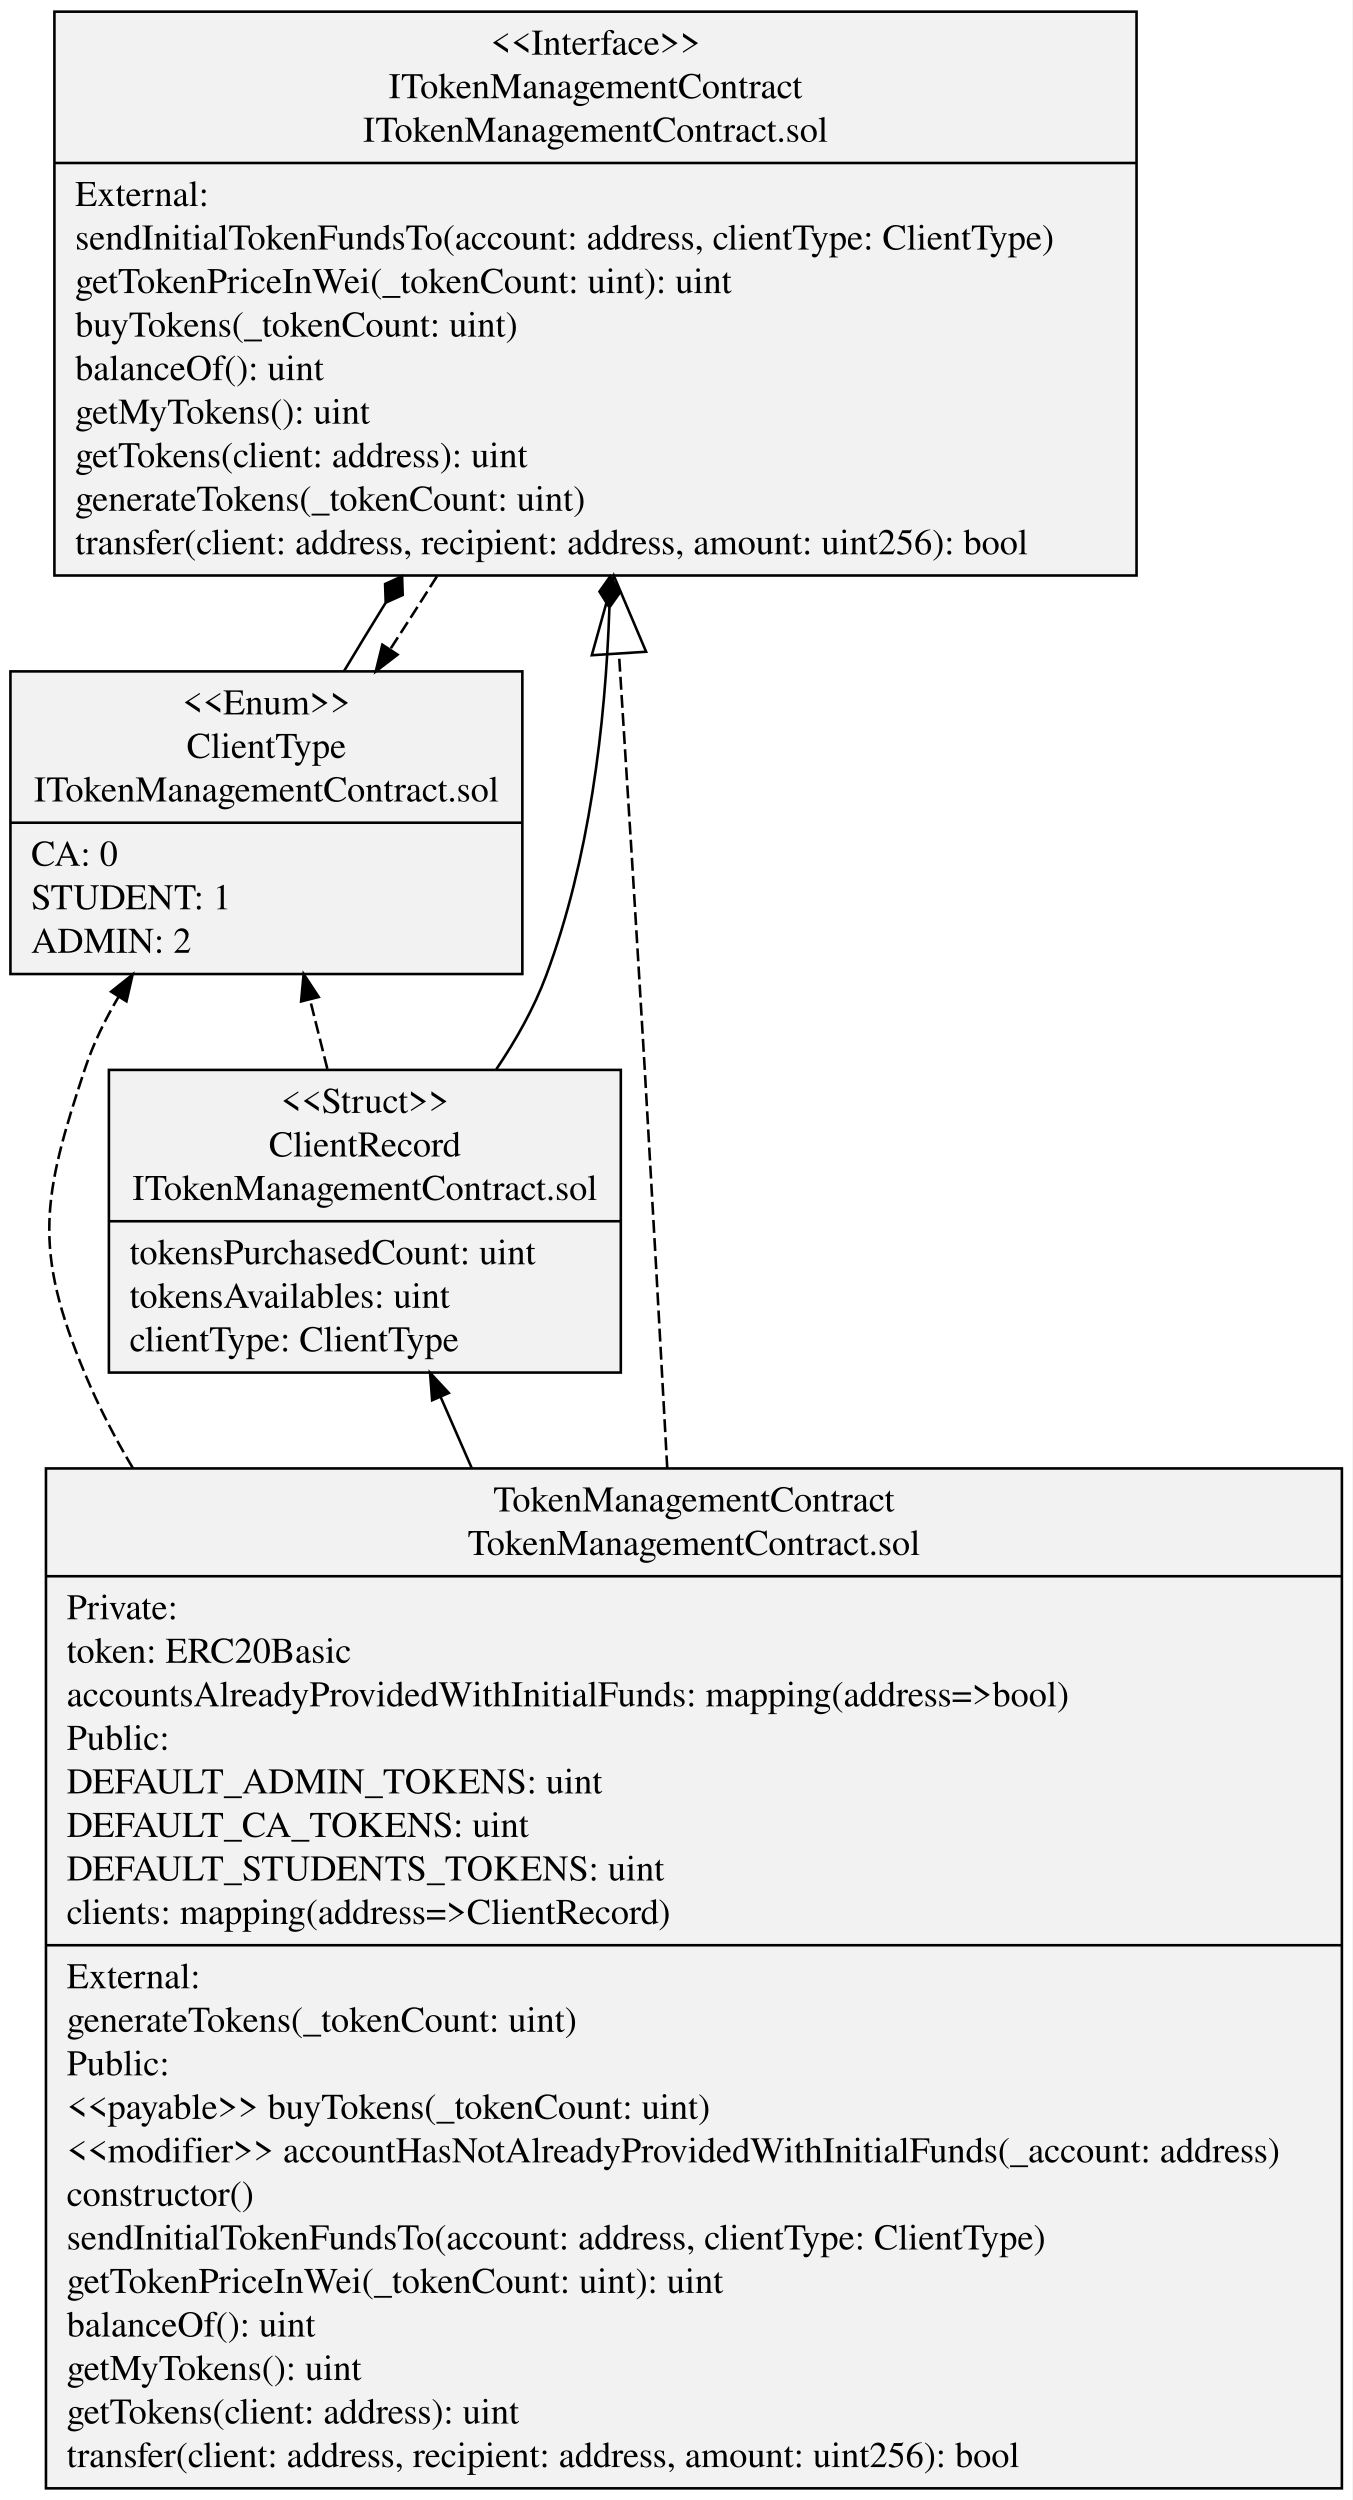
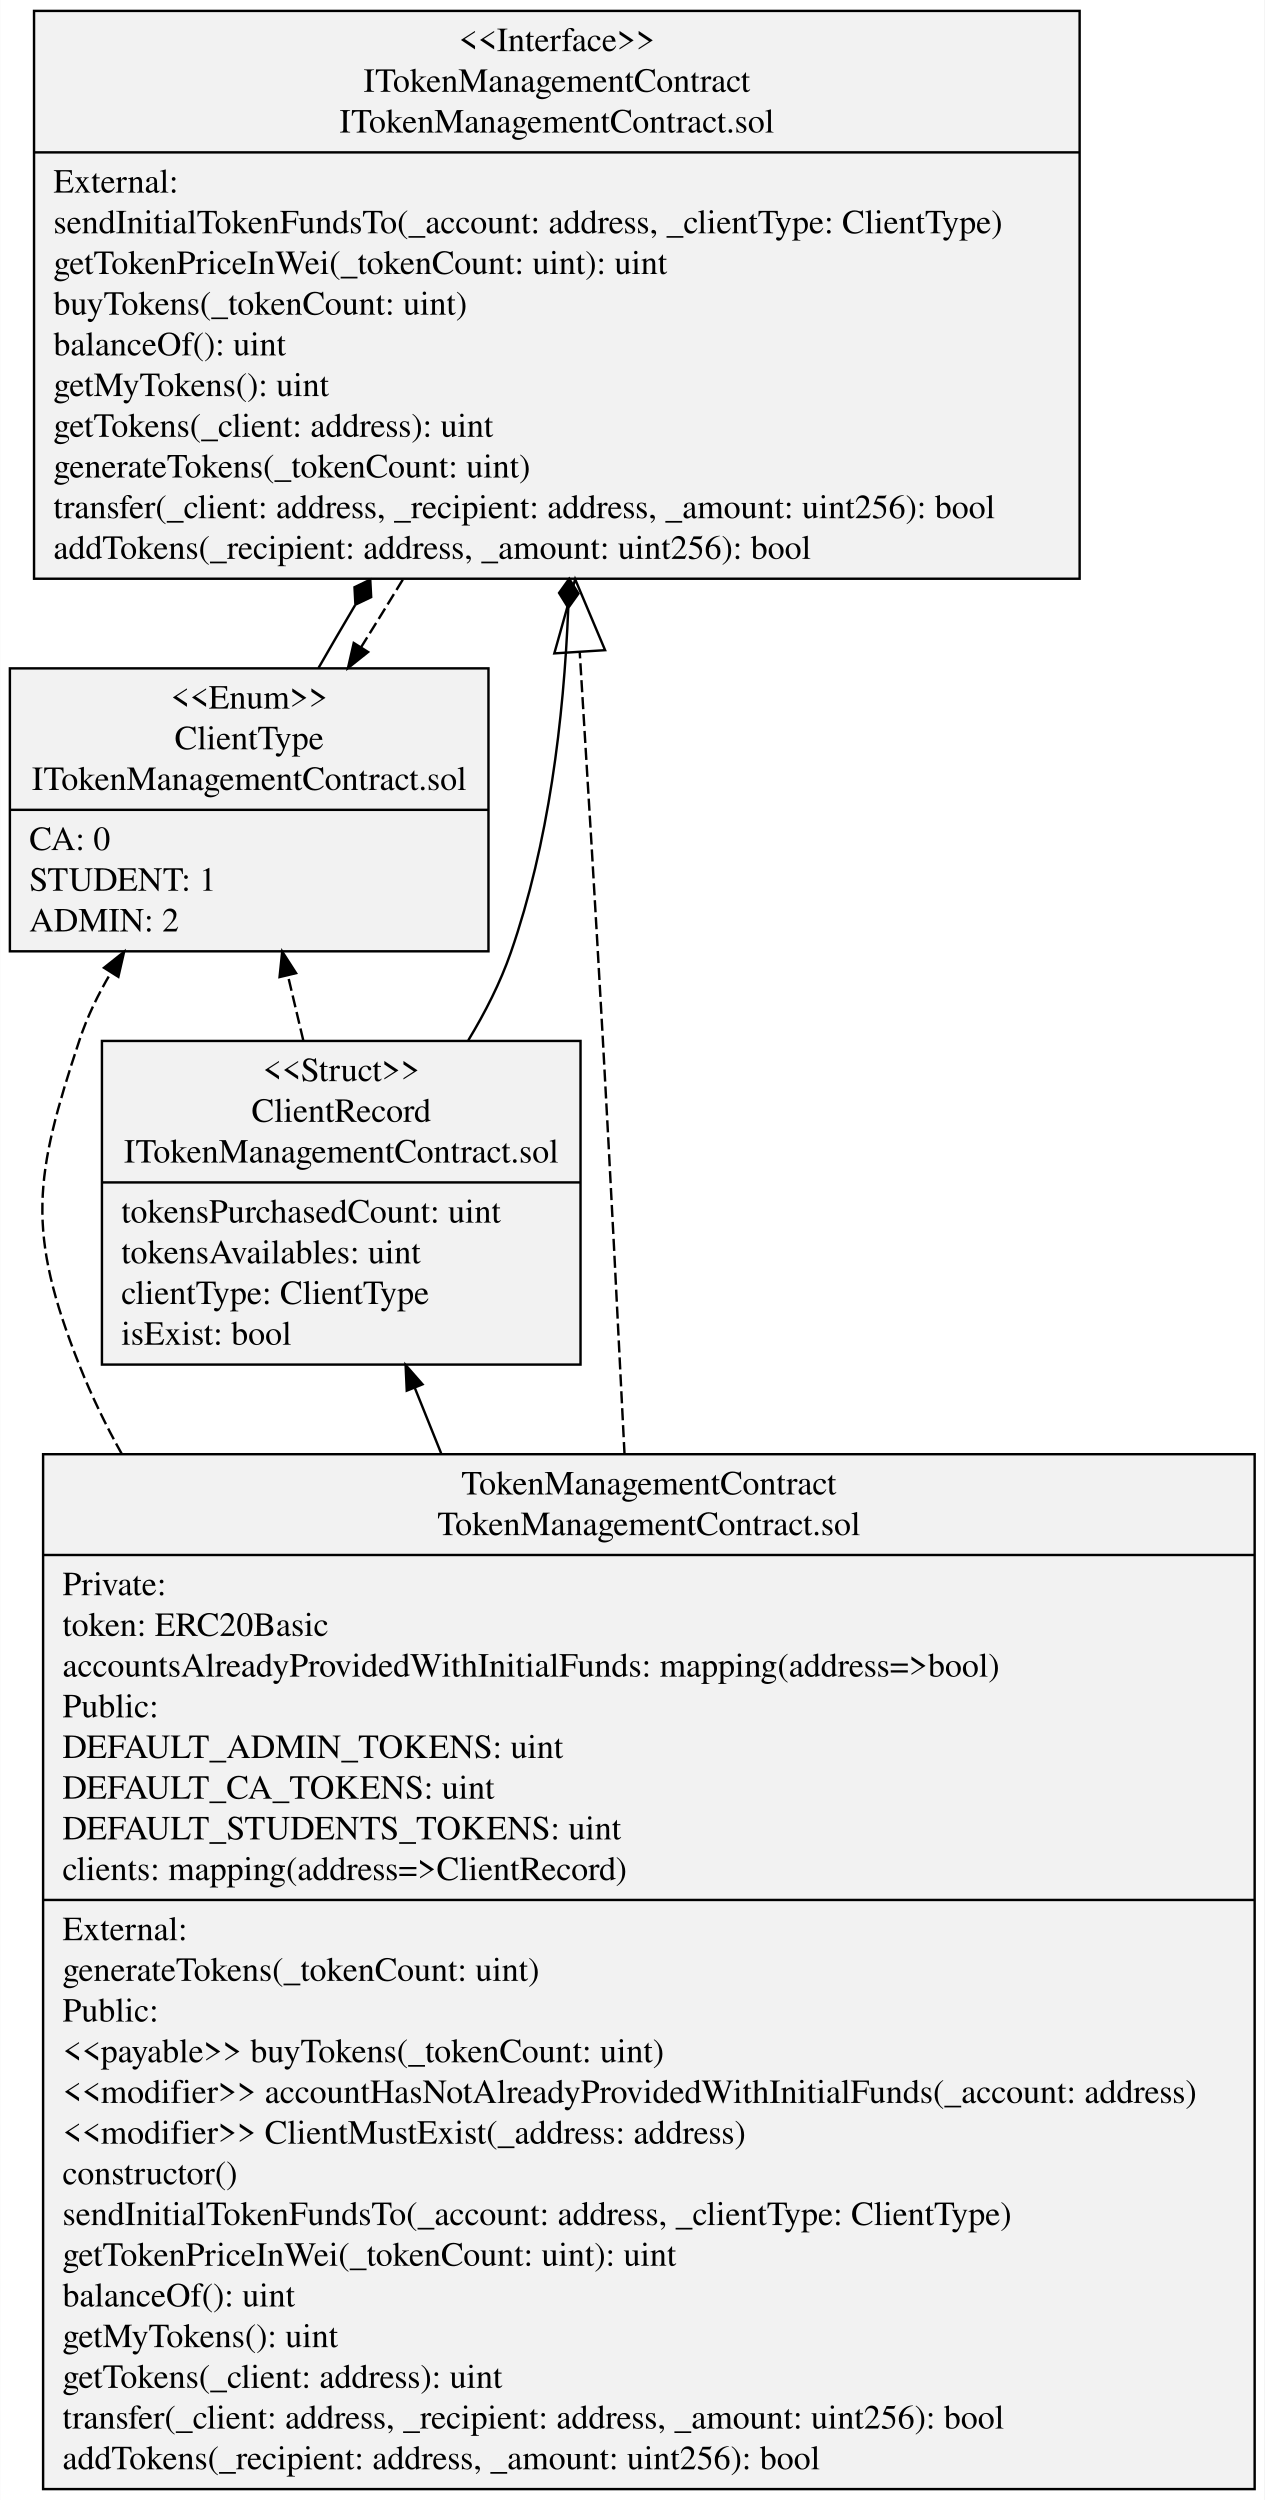
- <svg xmlns="http://www.w3.org/2000/svg" width="522pt" height="965pt" viewBox="0.00 0.00 521.84 964.80">
-   <g id="graph0" class="graph" transform="scale(1 1) rotate(0) translate(4 960.8)">
-     <polygon fill="white" stroke="transparent" points="-4,4 -4,-960.8 517.84,-960.8 517.84,4 -4,4" />
+ <svg xmlns="http://www.w3.org/2000/svg" width="522pt" height="1032pt" viewBox="0.00 0.00 521.84 1032.00">
+   <g id="graph0" class="graph" transform="scale(1 1) rotate(0) translate(4 1028)">
+     <polygon fill="white" stroke="transparent" points="-4,4 -4,-1028 517.84,-1028 517.84,4 -4,4" />
    <g id="node1" class="node">
-       <polygon fill="#f2f2f2" stroke="black" points="38,-431.1 38,-547.9 235.56,-547.9 235.56,-431.1 38,-431.1" />
-       <text text-anchor="middle" x="136.78" y="-531.3" font-family="Times,serif" font-size="14.00">&lt;&lt;Struct&gt;&gt;</text>
-       <text text-anchor="middle" x="136.78" y="-514.5" font-family="Times,serif" font-size="14.00">ClientRecord</text>
-       <text text-anchor="middle" x="136.78" y="-497.7" font-family="Times,serif" font-size="14.00">ITokenManagementContract.sol</text>
-       <polyline fill="none" stroke="black" points="38,-489.5 235.56,-489.5 " />
-       <text text-anchor="start" x="46" y="-472.9" font-family="Times,serif" font-size="14.00">tokensPurchasedCount: uint</text>
-       <text text-anchor="start" x="46" y="-456.1" font-family="Times,serif" font-size="14.00">tokensAvailables: uint</text>
-       <text text-anchor="start" x="46" y="-439.3" font-family="Times,serif" font-size="14.00">clientType: ClientType</text>
+       <polygon fill="#f2f2f2" stroke="black" points="38,-464.7 38,-598.3 235.56,-598.3 235.56,-464.7 38,-464.7" />
+       <text text-anchor="middle" x="136.78" y="-581.7" font-family="Times,serif" font-size="14.00">&lt;&lt;Struct&gt;&gt;</text>
+       <text text-anchor="middle" x="136.78" y="-564.9" font-family="Times,serif" font-size="14.00">ClientRecord</text>
+       <text text-anchor="middle" x="136.78" y="-548.1" font-family="Times,serif" font-size="14.00">ITokenManagementContract.sol</text>
+       <polyline fill="none" stroke="black" points="38,-539.9 235.56,-539.9 " />
+       <text text-anchor="start" x="46" y="-523.3" font-family="Times,serif" font-size="14.00">tokensPurchasedCount: uint</text>
+       <text text-anchor="start" x="46" y="-506.5" font-family="Times,serif" font-size="14.00">tokensAvailables: uint</text>
+       <text text-anchor="start" x="46" y="-489.7" font-family="Times,serif" font-size="14.00">clientType: ClientType</text>
+       <text text-anchor="start" x="46" y="-472.9" font-family="Times,serif" font-size="14.00">isExist: bool</text>
    </g>
    <g id="node2" class="node">
-       <polygon fill="#f2f2f2" stroke="black" points="0,-584.9 0,-701.7 197.56,-701.7 197.56,-584.9 0,-584.9" />
-       <text text-anchor="middle" x="98.78" y="-685.1" font-family="Times,serif" font-size="14.00">&lt;&lt;Enum&gt;&gt;</text>
-       <text text-anchor="middle" x="98.78" y="-668.3" font-family="Times,serif" font-size="14.00">ClientType</text>
-       <text text-anchor="middle" x="98.78" y="-651.5" font-family="Times,serif" font-size="14.00">ITokenManagementContract.sol</text>
-       <polyline fill="none" stroke="black" points="0,-643.3 197.56,-643.3 " />
-       <text text-anchor="start" x="8" y="-626.7" font-family="Times,serif" font-size="14.00">CA: 0</text>
-       <text text-anchor="start" x="8" y="-609.9" font-family="Times,serif" font-size="14.00">STUDENT: 1</text>
-       <text text-anchor="start" x="8" y="-593.1" font-family="Times,serif" font-size="14.00">ADMIN: 2</text>
+       <polygon fill="#f2f2f2" stroke="black" points="0,-635.3 0,-752.1 197.56,-752.1 197.56,-635.3 0,-635.3" />
+       <text text-anchor="middle" x="98.78" y="-735.5" font-family="Times,serif" font-size="14.00">&lt;&lt;Enum&gt;&gt;</text>
+       <text text-anchor="middle" x="98.78" y="-718.7" font-family="Times,serif" font-size="14.00">ClientType</text>
+       <text text-anchor="middle" x="98.78" y="-701.9" font-family="Times,serif" font-size="14.00">ITokenManagementContract.sol</text>
+       <polyline fill="none" stroke="black" points="0,-693.7 197.56,-693.7 " />
+       <text text-anchor="start" x="8" y="-677.1" font-family="Times,serif" font-size="14.00">CA: 0</text>
+       <text text-anchor="start" x="8" y="-660.3" font-family="Times,serif" font-size="14.00">STUDENT: 1</text>
+       <text text-anchor="start" x="8" y="-643.5" font-family="Times,serif" font-size="14.00">ADMIN: 2</text>
    </g>
    <g id="edge1" class="edge">
-       <path fill="none" stroke="black" stroke-dasharray="5,2" d="M122.3,-548.32C120.12,-557.03 117.86,-566.07 115.64,-574.95" />
-       <polygon fill="black" stroke="black" points="112.18,-574.34 113.15,-584.89 118.97,-576.04 112.18,-574.34" />
+       <path fill="none" stroke="black" stroke-dasharray="5,2" d="M121.1,-598.58C119.01,-607.41 116.86,-616.48 114.76,-625.33" />
+       <polygon fill="black" stroke="black" points="111.32,-624.67 112.41,-635.21 118.13,-626.29 111.32,-624.67" />
    </g>
    <g id="node3" class="node">
-       <polygon fill="#f2f2f2" stroke="black" points="16.97,-738.7 16.97,-956.3 434.59,-956.3 434.59,-738.7 16.97,-738.7" />
-       <text text-anchor="middle" x="225.78" y="-939.7" font-family="Times,serif" font-size="14.00">&lt;&lt;Interface&gt;&gt;</text>
-       <text text-anchor="middle" x="225.78" y="-922.9" font-family="Times,serif" font-size="14.00">ITokenManagementContract</text>
-       <text text-anchor="middle" x="225.78" y="-906.1" font-family="Times,serif" font-size="14.00">ITokenManagementContract.sol</text>
-       <polyline fill="none" stroke="black" points="16.97,-897.9 434.59,-897.9 " />
-       <text text-anchor="start" x="24.97" y="-881.3" font-family="Times,serif" font-size="14.00">External:</text>
-       <text text-anchor="start" x="24.97" y="-864.5" font-family="Times,serif" font-size="14.00">     sendInitialTokenFundsTo(account: address, clientType: ClientType)</text>
-       <text text-anchor="start" x="24.97" y="-847.7" font-family="Times,serif" font-size="14.00">     getTokenPriceInWei(_tokenCount: uint): uint</text>
-       <text text-anchor="start" x="24.97" y="-830.9" font-family="Times,serif" font-size="14.00">     buyTokens(_tokenCount: uint)</text>
-       <text text-anchor="start" x="24.97" y="-814.1" font-family="Times,serif" font-size="14.00">     balanceOf(): uint</text>
-       <text text-anchor="start" x="24.97" y="-797.3" font-family="Times,serif" font-size="14.00">     getMyTokens(): uint</text>
-       <text text-anchor="start" x="24.97" y="-780.5" font-family="Times,serif" font-size="14.00">     getTokens(client: address): uint</text>
-       <text text-anchor="start" x="24.97" y="-763.7" font-family="Times,serif" font-size="14.00">     generateTokens(_tokenCount: uint)</text>
-       <text text-anchor="start" x="24.97" y="-746.9" font-family="Times,serif" font-size="14.00">     transfer(client: address, recipient: address, amount: uint256): bool</text>
+       <polygon fill="#f2f2f2" stroke="black" points="9.97,-789.1 9.97,-1023.5 441.59,-1023.5 441.59,-789.1 9.97,-789.1" />
+       <text text-anchor="middle" x="225.78" y="-1006.9" font-family="Times,serif" font-size="14.00">&lt;&lt;Interface&gt;&gt;</text>
+       <text text-anchor="middle" x="225.78" y="-990.1" font-family="Times,serif" font-size="14.00">ITokenManagementContract</text>
+       <text text-anchor="middle" x="225.78" y="-973.3" font-family="Times,serif" font-size="14.00">ITokenManagementContract.sol</text>
+       <polyline fill="none" stroke="black" points="9.97,-965.1 441.59,-965.1 " />
+       <text text-anchor="start" x="17.97" y="-948.5" font-family="Times,serif" font-size="14.00">External:</text>
+       <text text-anchor="start" x="17.97" y="-931.7" font-family="Times,serif" font-size="14.00">     sendInitialTokenFundsTo(_account: address, _clientType: ClientType)</text>
+       <text text-anchor="start" x="17.97" y="-914.9" font-family="Times,serif" font-size="14.00">     getTokenPriceInWei(_tokenCount: uint): uint</text>
+       <text text-anchor="start" x="17.97" y="-898.1" font-family="Times,serif" font-size="14.00">     buyTokens(_tokenCount: uint)</text>
+       <text text-anchor="start" x="17.97" y="-881.3" font-family="Times,serif" font-size="14.00">     balanceOf(): uint</text>
+       <text text-anchor="start" x="17.97" y="-864.5" font-family="Times,serif" font-size="14.00">     getMyTokens(): uint</text>
+       <text text-anchor="start" x="17.97" y="-847.7" font-family="Times,serif" font-size="14.00">     getTokens(_client: address): uint</text>
+       <text text-anchor="start" x="17.97" y="-830.9" font-family="Times,serif" font-size="14.00">     generateTokens(_tokenCount: uint)</text>
+       <text text-anchor="start" x="17.97" y="-814.1" font-family="Times,serif" font-size="14.00">     transfer(_client: address, _recipient: address, _amount: uint256): bool</text>
+       <text text-anchor="start" x="17.97" y="-797.3" font-family="Times,serif" font-size="14.00">     addTokens(_recipient: address, _amount: uint256): bool</text>
    </g>
    <g id="edge3" class="edge">
-       <path fill="none" stroke="black" d="M187.48,-548.11C195.17,-559.49 202.09,-571.82 206.78,-584.4 223.37,-628.95 229.6,-680.65 231.16,-726.3" />
-       <polygon fill="black" stroke="black" points="231.16,-726.39 235.31,-732.28 231.47,-738.38 227.32,-732.49 231.16,-726.39" />
+       <path fill="none" stroke="black" d="M189.23,-598.56C196.23,-610.11 202.46,-622.4 206.78,-634.8 222.38,-679.59 228.64,-731.02 230.5,-776.93" />
+       <polygon fill="black" stroke="black" points="230.51,-777.1 234.7,-782.97 230.9,-789.09 226.7,-783.23 230.51,-777.1" />
    </g>
    <g id="edge2" class="edge">
-       <path fill="none" stroke="black" d="M128.68,-701.7C133.71,-710.1 139.13,-719 144.74,-728.09" />
-       <polygon fill="black" stroke="black" points="144.82,-728.22 151.39,-731.2 151.15,-738.41 144.59,-735.42 144.82,-728.22" />
+       <path fill="none" stroke="black" d="M127.39,-752.25C132.11,-760.48 137.19,-769.2 142.48,-778.14" />
+       <polygon fill="black" stroke="black" points="142.63,-778.4 149.14,-781.52 148.76,-788.72 142.26,-785.6 142.63,-778.4" />
    </g>
    <g id="edge4" class="edge">
-       <path fill="none" stroke="black" stroke-dasharray="5,2" d="M164.62,-738.41C158.56,-728.83 152.48,-719.32 146.58,-710.25" />
-       <polygon fill="black" stroke="black" points="149.39,-708.16 140.99,-701.7 143.53,-711.99 149.39,-708.16" />
+       <path fill="none" stroke="black" stroke-dasharray="5,2" d="M162.19,-788.72C156.36,-779.16 150.54,-769.72 144.91,-760.72" />
+       <polygon fill="black" stroke="black" points="147.86,-758.85 139.57,-752.25 141.94,-762.58 147.86,-758.85" />
    </g>
    <g id="node4" class="node">
-       <polygon fill="#f2f2f2" stroke="black" points="13.71,-0.5 13.71,-394.1 513.84,-394.1 513.84,-0.5 13.71,-0.5" />
-       <text text-anchor="middle" x="263.78" y="-377.5" font-family="Times,serif" font-size="14.00">TokenManagementContract</text>
-       <text text-anchor="middle" x="263.78" y="-360.7" font-family="Times,serif" font-size="14.00">TokenManagementContract.sol</text>
-       <polyline fill="none" stroke="black" points="13.71,-352.5 513.84,-352.5 " />
-       <text text-anchor="start" x="21.71" y="-335.9" font-family="Times,serif" font-size="14.00">Private:</text>
-       <text text-anchor="start" x="21.71" y="-319.1" font-family="Times,serif" font-size="14.00">   token: ERC20Basic</text>
-       <text text-anchor="start" x="21.71" y="-302.3" font-family="Times,serif" font-size="14.00">   accountsAlreadyProvidedWithInitialFunds: mapping(address=&gt;bool)</text>
-       <text text-anchor="start" x="21.71" y="-285.5" font-family="Times,serif" font-size="14.00">Public:</text>
-       <text text-anchor="start" x="21.71" y="-268.7" font-family="Times,serif" font-size="14.00">   DEFAULT_ADMIN_TOKENS: uint</text>
-       <text text-anchor="start" x="21.71" y="-251.9" font-family="Times,serif" font-size="14.00">   DEFAULT_CA_TOKENS: uint</text>
-       <text text-anchor="start" x="21.71" y="-235.1" font-family="Times,serif" font-size="14.00">   DEFAULT_STUDENTS_TOKENS: uint</text>
-       <text text-anchor="start" x="21.71" y="-218.3" font-family="Times,serif" font-size="14.00">   clients: mapping(address=&gt;ClientRecord)</text>
-       <polyline fill="none" stroke="black" points="13.71,-210.1 513.84,-210.1 " />
-       <text text-anchor="start" x="21.71" y="-193.5" font-family="Times,serif" font-size="14.00">External:</text>
-       <text text-anchor="start" x="21.71" y="-176.7" font-family="Times,serif" font-size="14.00">    generateTokens(_tokenCount: uint)</text>
-       <text text-anchor="start" x="21.71" y="-159.9" font-family="Times,serif" font-size="14.00">Public:</text>
-       <text text-anchor="start" x="21.71" y="-143.1" font-family="Times,serif" font-size="14.00">    &lt;&lt;payable&gt;&gt; buyTokens(_tokenCount: uint)</text>
-       <text text-anchor="start" x="21.71" y="-126.3" font-family="Times,serif" font-size="14.00">    &lt;&lt;modifier&gt;&gt; accountHasNotAlreadyProvidedWithInitialFunds(_account: address)</text>
-       <text text-anchor="start" x="21.71" y="-109.5" font-family="Times,serif" font-size="14.00">    constructor()</text>
-       <text text-anchor="start" x="21.71" y="-92.7" font-family="Times,serif" font-size="14.00">    sendInitialTokenFundsTo(account: address, clientType: ClientType)</text>
-       <text text-anchor="start" x="21.71" y="-75.9" font-family="Times,serif" font-size="14.00">    getTokenPriceInWei(_tokenCount: uint): uint</text>
-       <text text-anchor="start" x="21.71" y="-59.1" font-family="Times,serif" font-size="14.00">    balanceOf(): uint</text>
-       <text text-anchor="start" x="21.71" y="-42.3" font-family="Times,serif" font-size="14.00">    getMyTokens(): uint</text>
-       <text text-anchor="start" x="21.71" y="-25.5" font-family="Times,serif" font-size="14.00">    getTokens(client: address): uint</text>
-       <text text-anchor="start" x="21.71" y="-8.7" font-family="Times,serif" font-size="14.00">    transfer(client: address, recipient: address, amount: uint256): bool</text>
+       <polygon fill="#f2f2f2" stroke="black" points="13.71,-0.5 13.71,-427.7 513.84,-427.7 513.84,-0.5 13.71,-0.5" />
+       <text text-anchor="middle" x="263.78" y="-411.1" font-family="Times,serif" font-size="14.00">TokenManagementContract</text>
+       <text text-anchor="middle" x="263.78" y="-394.3" font-family="Times,serif" font-size="14.00">TokenManagementContract.sol</text>
+       <polyline fill="none" stroke="black" points="13.71,-386.1 513.84,-386.1 " />
+       <text text-anchor="start" x="21.71" y="-369.5" font-family="Times,serif" font-size="14.00">Private:</text>
+       <text text-anchor="start" x="21.71" y="-352.7" font-family="Times,serif" font-size="14.00">   token: ERC20Basic</text>
+       <text text-anchor="start" x="21.71" y="-335.9" font-family="Times,serif" font-size="14.00">   accountsAlreadyProvidedWithInitialFunds: mapping(address=&gt;bool)</text>
+       <text text-anchor="start" x="21.71" y="-319.1" font-family="Times,serif" font-size="14.00">Public:</text>
+       <text text-anchor="start" x="21.71" y="-302.3" font-family="Times,serif" font-size="14.00">   DEFAULT_ADMIN_TOKENS: uint</text>
+       <text text-anchor="start" x="21.71" y="-285.5" font-family="Times,serif" font-size="14.00">   DEFAULT_CA_TOKENS: uint</text>
+       <text text-anchor="start" x="21.71" y="-268.7" font-family="Times,serif" font-size="14.00">   DEFAULT_STUDENTS_TOKENS: uint</text>
+       <text text-anchor="start" x="21.71" y="-251.9" font-family="Times,serif" font-size="14.00">   clients: mapping(address=&gt;ClientRecord)</text>
+       <polyline fill="none" stroke="black" points="13.71,-243.7 513.84,-243.7 " />
+       <text text-anchor="start" x="21.71" y="-227.1" font-family="Times,serif" font-size="14.00">External:</text>
+       <text text-anchor="start" x="21.71" y="-210.3" font-family="Times,serif" font-size="14.00">    generateTokens(_tokenCount: uint)</text>
+       <text text-anchor="start" x="21.71" y="-193.5" font-family="Times,serif" font-size="14.00">Public:</text>
+       <text text-anchor="start" x="21.71" y="-176.7" font-family="Times,serif" font-size="14.00">    &lt;&lt;payable&gt;&gt; buyTokens(_tokenCount: uint)</text>
+       <text text-anchor="start" x="21.71" y="-159.9" font-family="Times,serif" font-size="14.00">    &lt;&lt;modifier&gt;&gt; accountHasNotAlreadyProvidedWithInitialFunds(_account: address)</text>
+       <text text-anchor="start" x="21.71" y="-143.1" font-family="Times,serif" font-size="14.00">    &lt;&lt;modifier&gt;&gt; ClientMustExist(_address: address)</text>
+       <text text-anchor="start" x="21.71" y="-126.3" font-family="Times,serif" font-size="14.00">    constructor()</text>
+       <text text-anchor="start" x="21.71" y="-109.5" font-family="Times,serif" font-size="14.00">    sendInitialTokenFundsTo(_account: address, _clientType: ClientType)</text>
+       <text text-anchor="start" x="21.71" y="-92.7" font-family="Times,serif" font-size="14.00">    getTokenPriceInWei(_tokenCount: uint): uint</text>
+       <text text-anchor="start" x="21.71" y="-75.9" font-family="Times,serif" font-size="14.00">    balanceOf(): uint</text>
+       <text text-anchor="start" x="21.71" y="-59.1" font-family="Times,serif" font-size="14.00">    getMyTokens(): uint</text>
+       <text text-anchor="start" x="21.71" y="-42.3" font-family="Times,serif" font-size="14.00">    getTokens(_client: address): uint</text>
+       <text text-anchor="start" x="21.71" y="-25.5" font-family="Times,serif" font-size="14.00">    transfer(_client: address, _recipient: address, _amount: uint256): bool</text>
+       <text text-anchor="start" x="21.71" y="-8.7" font-family="Times,serif" font-size="14.00">    addTokens(_recipient: address, _amount: uint256): bool</text>
    </g>
    <g id="edge6" class="edge">
-       <path fill="none" stroke="black" d="M178.01,-394.28C173.82,-403.85 169.78,-413.08 165.98,-421.78" />
-       <polygon fill="black" stroke="black" points="162.75,-420.43 161.94,-430.99 169.16,-423.23 162.75,-420.43" />
+       <path fill="none" stroke="black" d="M178.01,-428.1C174.26,-437.42 170.62,-446.45 167.17,-455.03" />
+       <polygon fill="black" stroke="black" points="163.83,-453.94 163.35,-464.52 170.33,-456.55 163.83,-453.94" />
    </g>
    <g id="edge7" class="edge">
-       <path fill="none" stroke="black" stroke-dasharray="5,2" d="M47.21,-394.3C40.19,-406.05 33.97,-418.16 28.78,-430.6 8.6,-478.91 12.29,-498.71 28.78,-548.4 31.92,-557.88 36.44,-567.18 41.68,-576.02" />
-       <polygon fill="black" stroke="black" points="38.86,-578.1 47.15,-584.7 44.78,-574.37 38.86,-578.1" />
+       <path fill="none" stroke="black" stroke-dasharray="5,2" d="M46.23,-427.74C39.6,-439.6 33.72,-451.77 28.78,-464.2 6.69,-519.8 9.94,-542.02 28.78,-598.8 31.92,-608.28 36.44,-617.58 41.68,-626.42" />
+       <polygon fill="black" stroke="black" points="38.86,-628.5 47.15,-635.1 44.78,-624.77 38.86,-628.5" />
    </g>
    <g id="edge5" class="edge">
-       <path fill="none" stroke="black" stroke-dasharray="5,2" d="M253.48,-394.14C250.74,-444.42 247.73,-498.42 244.78,-548.4 241.69,-600.72 238.08,-658.19 234.84,-708.58" />
-       <polygon fill="none" stroke="black" points="224.36,-707.93 232.9,-738.54 245.32,-709.28 224.36,-707.93" />
+       <path fill="none" stroke="black" stroke-dasharray="5,2" d="M253.72,-427.73C250.96,-483.4 247.87,-543.36 244.78,-598.8 241.87,-650.94 238.41,-708.05 235.24,-758.69" />
+       <polygon fill="none" stroke="black" points="224.74,-758.28 233.34,-788.89 245.7,-759.61 224.74,-758.28" />
    </g>
  </g>
</svg>
